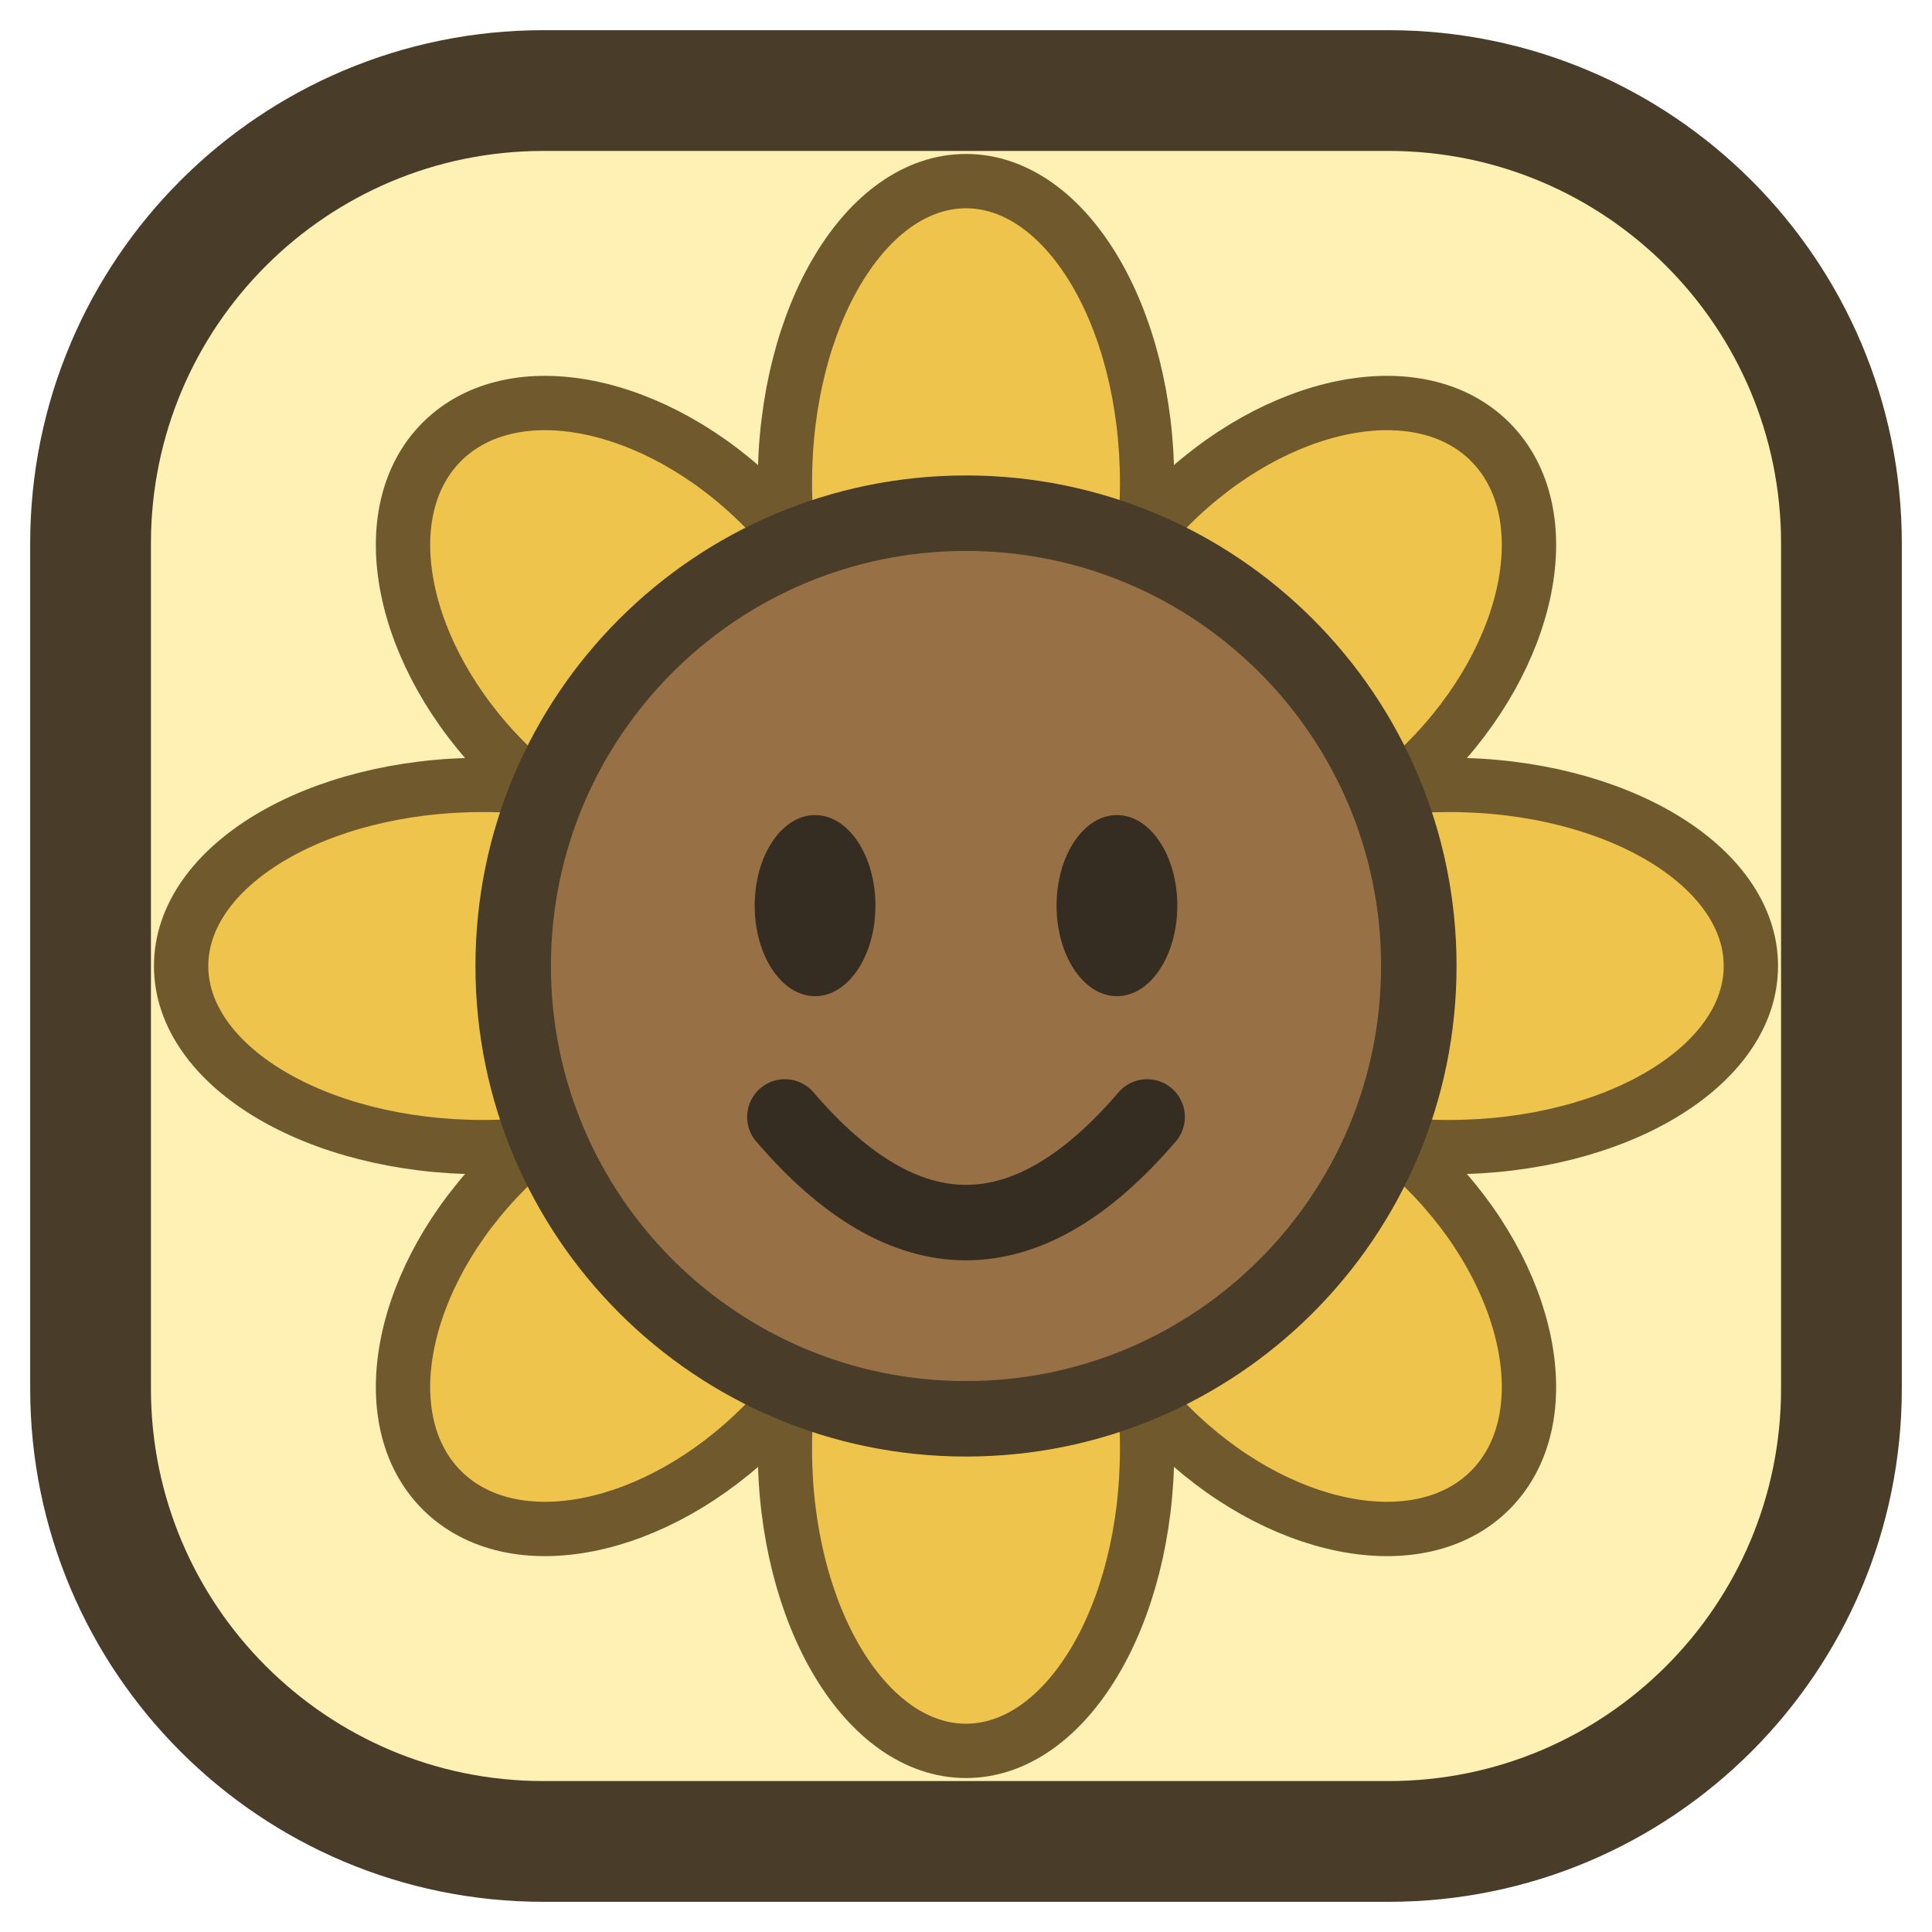
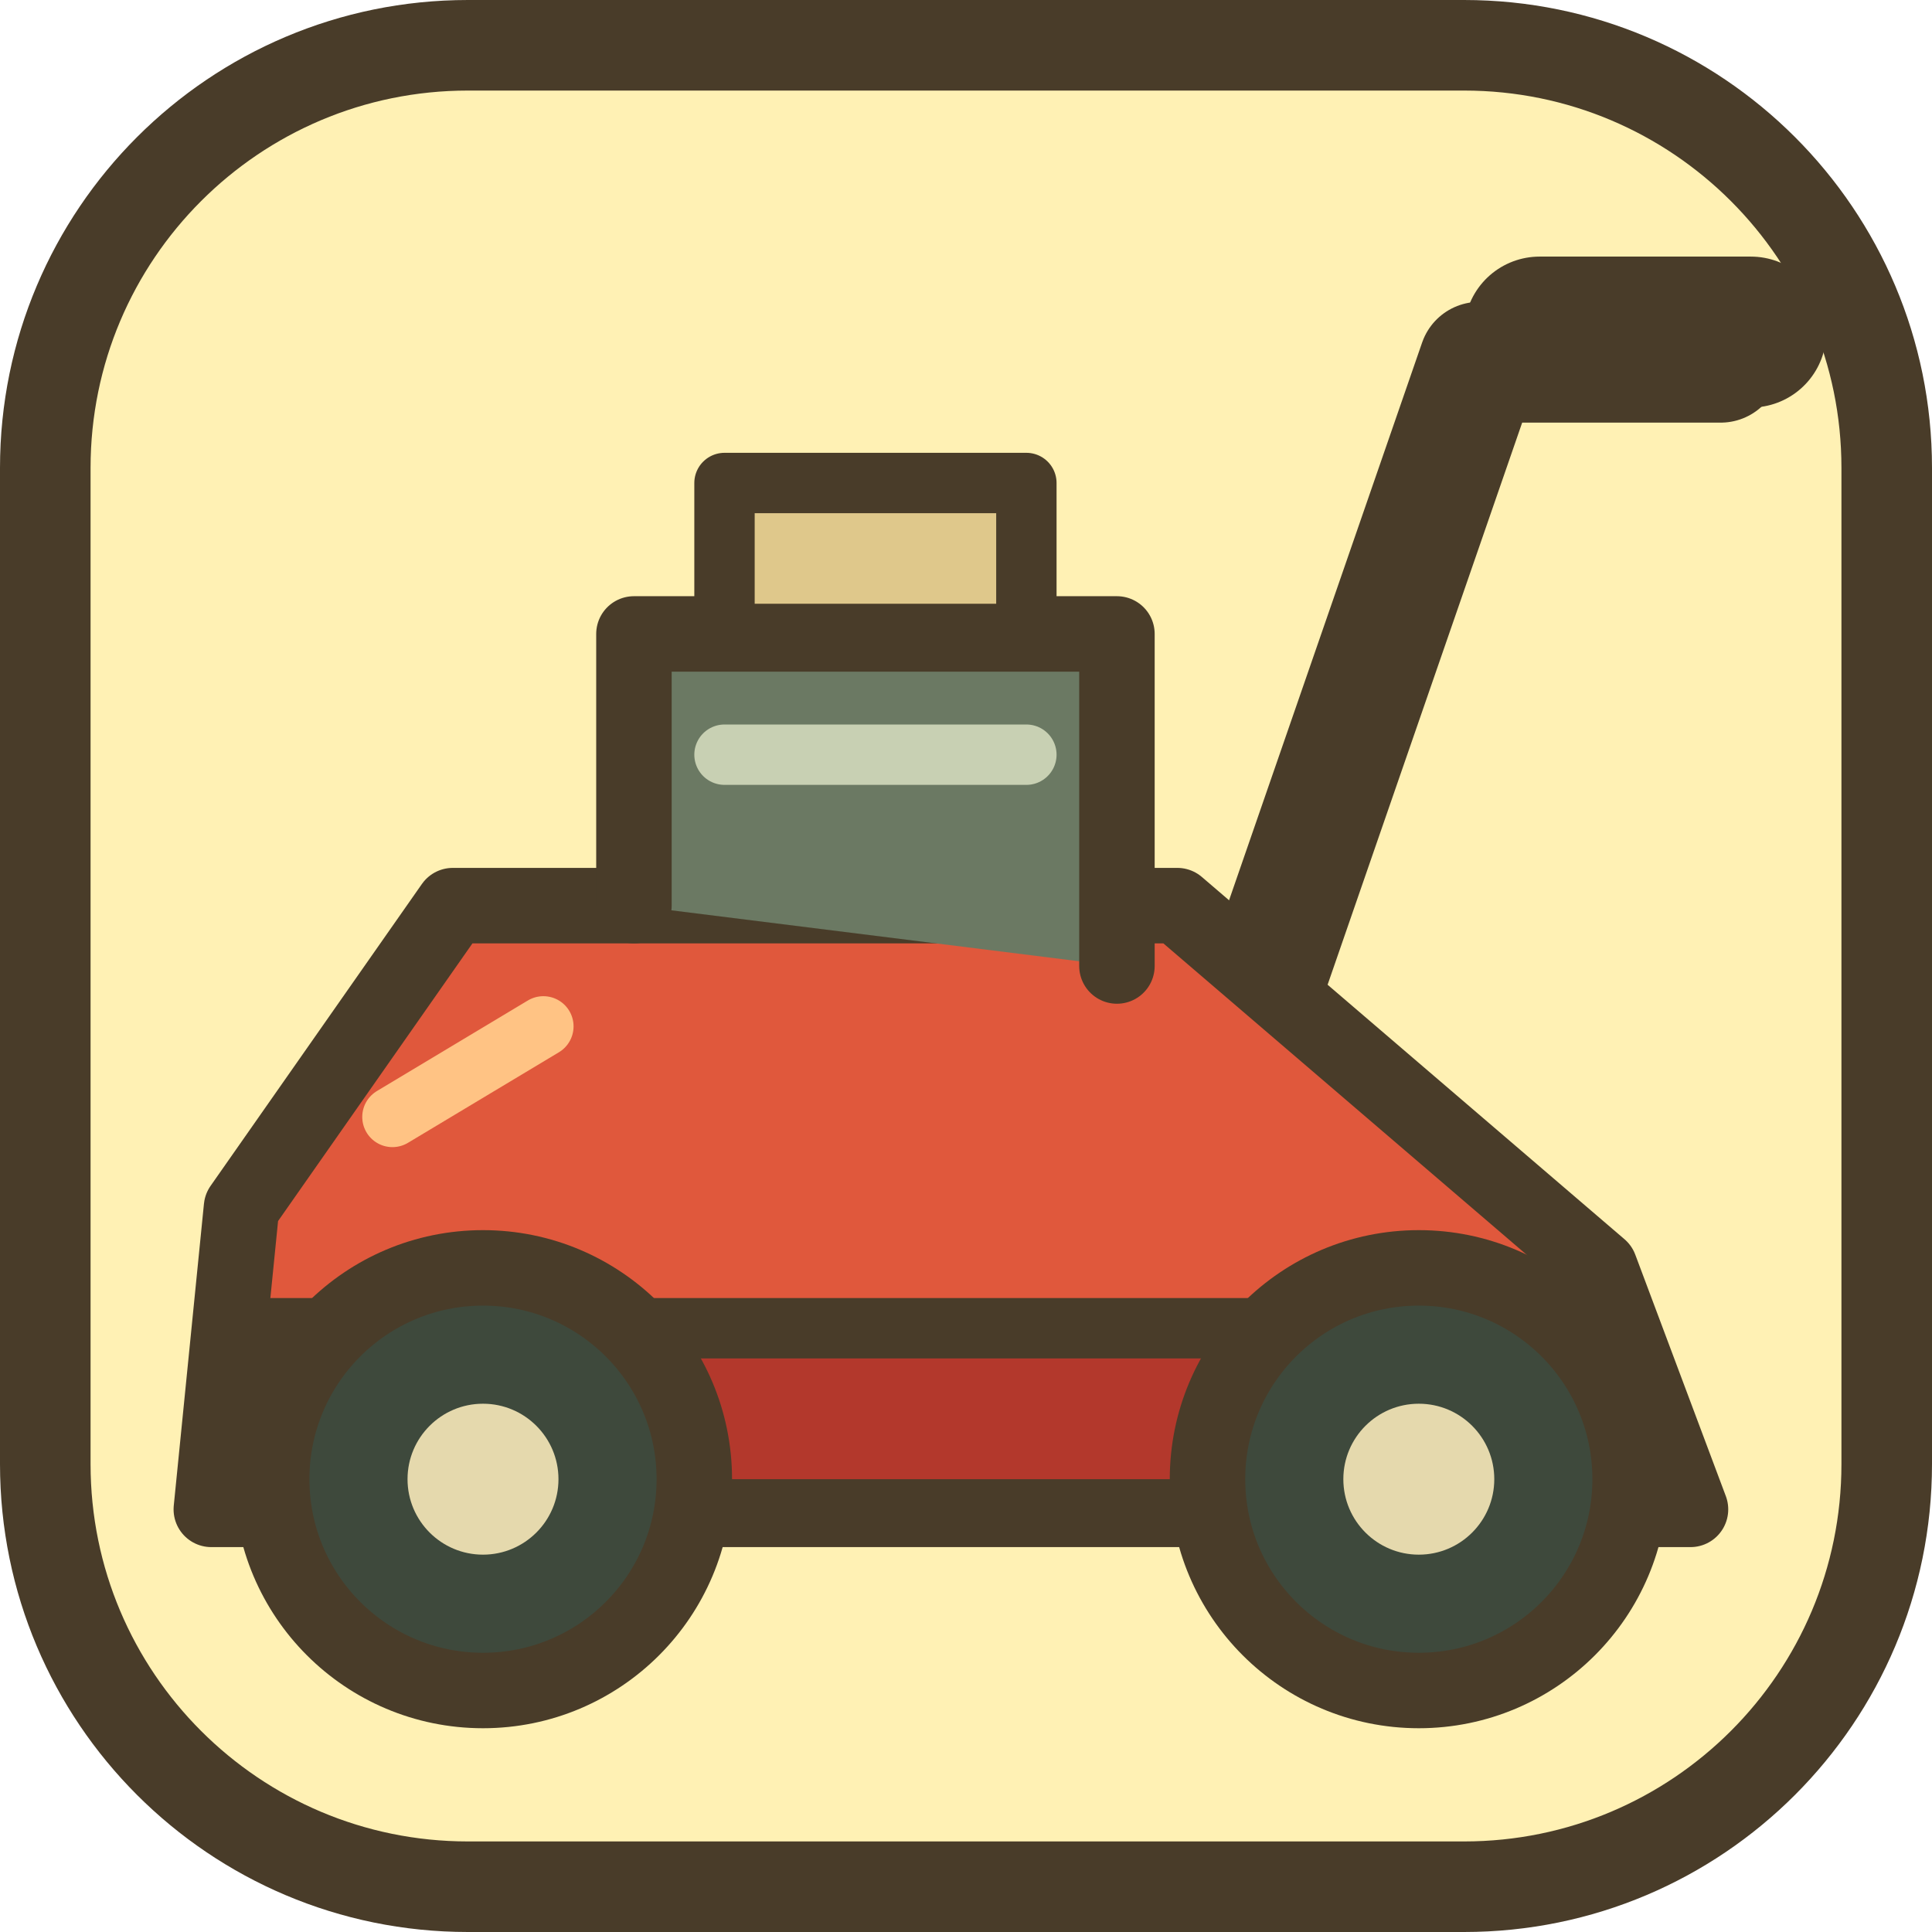
- <svg xmlns="http://www.w3.org/2000/svg" viewBox="0 0 64 64">
-   <rect x="3" y="3" width="58" height="58" rx="15" fill="#fff1b4" stroke="#493c29" stroke-width="4" />
-   <g fill="#efc44d" stroke="#705a2d" stroke-width="1.8">
-     <ellipse cx="32" cy="16" rx="6" ry="10" />
-     <ellipse cx="32" cy="48" rx="6" ry="10" />
-     <ellipse cx="16" cy="32" rx="10" ry="6" />
-     <ellipse cx="48" cy="32" rx="10" ry="6" />
-     <ellipse cx="21" cy="21" rx="6" ry="9" transform="rotate(-45 21 21)" />
-     <ellipse cx="43" cy="21" rx="6" ry="9" transform="rotate(45 43 21)" />
-     <ellipse cx="21" cy="43" rx="6" ry="9" transform="rotate(45 21 43)" />
-     <ellipse cx="43" cy="43" rx="6" ry="9" transform="rotate(-45 43 43)" />
+ <svg xmlns="http://www.w3.org/2000/svg" viewBox="0 0 64 64" fill="none">
+   <rect x="1.5" y="1.5" width="61" height="61" rx="14" fill="#fff1b4" stroke="#493c29" stroke-width="3" />
+   <g stroke="#493c29" stroke-linecap="round" stroke-linejoin="round">
+     <path d="m40 38 9-26h8" stroke-width="4" />
+     <path d="M51 11h7" stroke-width="5" />
+     <path d="m8 40 7-10h24l14 12 3 8H7Z" fill="#e0583c" stroke-width="2.5" />
+     <path d="M21 30v-9h16v11" fill="#6b7963" stroke-width="2.5" />
+     <path d="M24 20v-4h10v4" fill="#dfc88b" stroke-width="2" />
+     <path d="M24 25h10" stroke="#c8d0b3" stroke-width="2" />
+     <path d="M8 44h46v6H7Z" fill="#b3382c" stroke-width="2" />
+     <circle cx="16" cy="49" r="7" fill="#3e493c" stroke-width="2.5" />
+     <circle cx="16" cy="49" r="2.5" fill="#e5d9ad" stroke="none" />
+     <circle cx="47" cy="49" r="7" fill="#3e493c" stroke-width="2.5" />
+     <circle cx="47" cy="49" r="2.5" fill="#e5d9ad" stroke="none" />
+     <path d="m13 37 5-3" stroke="#ffc384" stroke-width="2" />
  </g>
-   <circle cx="32" cy="32" r="15" fill="#987046" stroke="#493c29" stroke-width="2.5" />
-   <ellipse cx="27" cy="30" rx="2" ry="3" fill="#352c22" />
-   <ellipse cx="37" cy="30" rx="2" ry="3" fill="#352c22" />
-   <path d="M26 37q6 7 12 0" fill="none" stroke="#352c22" stroke-width="2.5" stroke-linecap="round" />
</svg>
